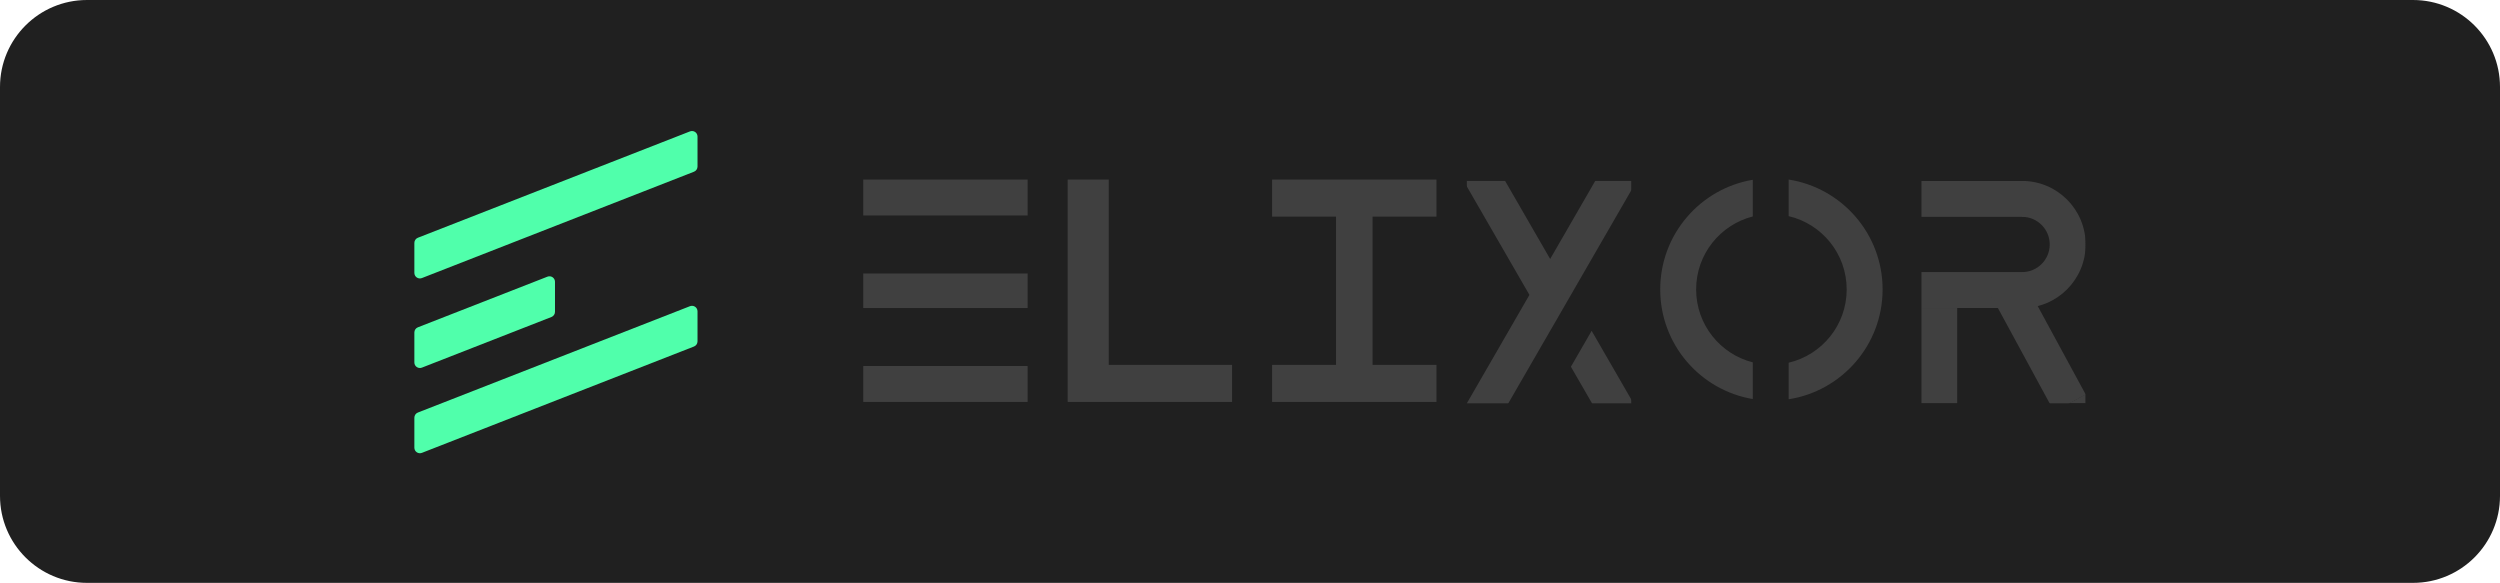
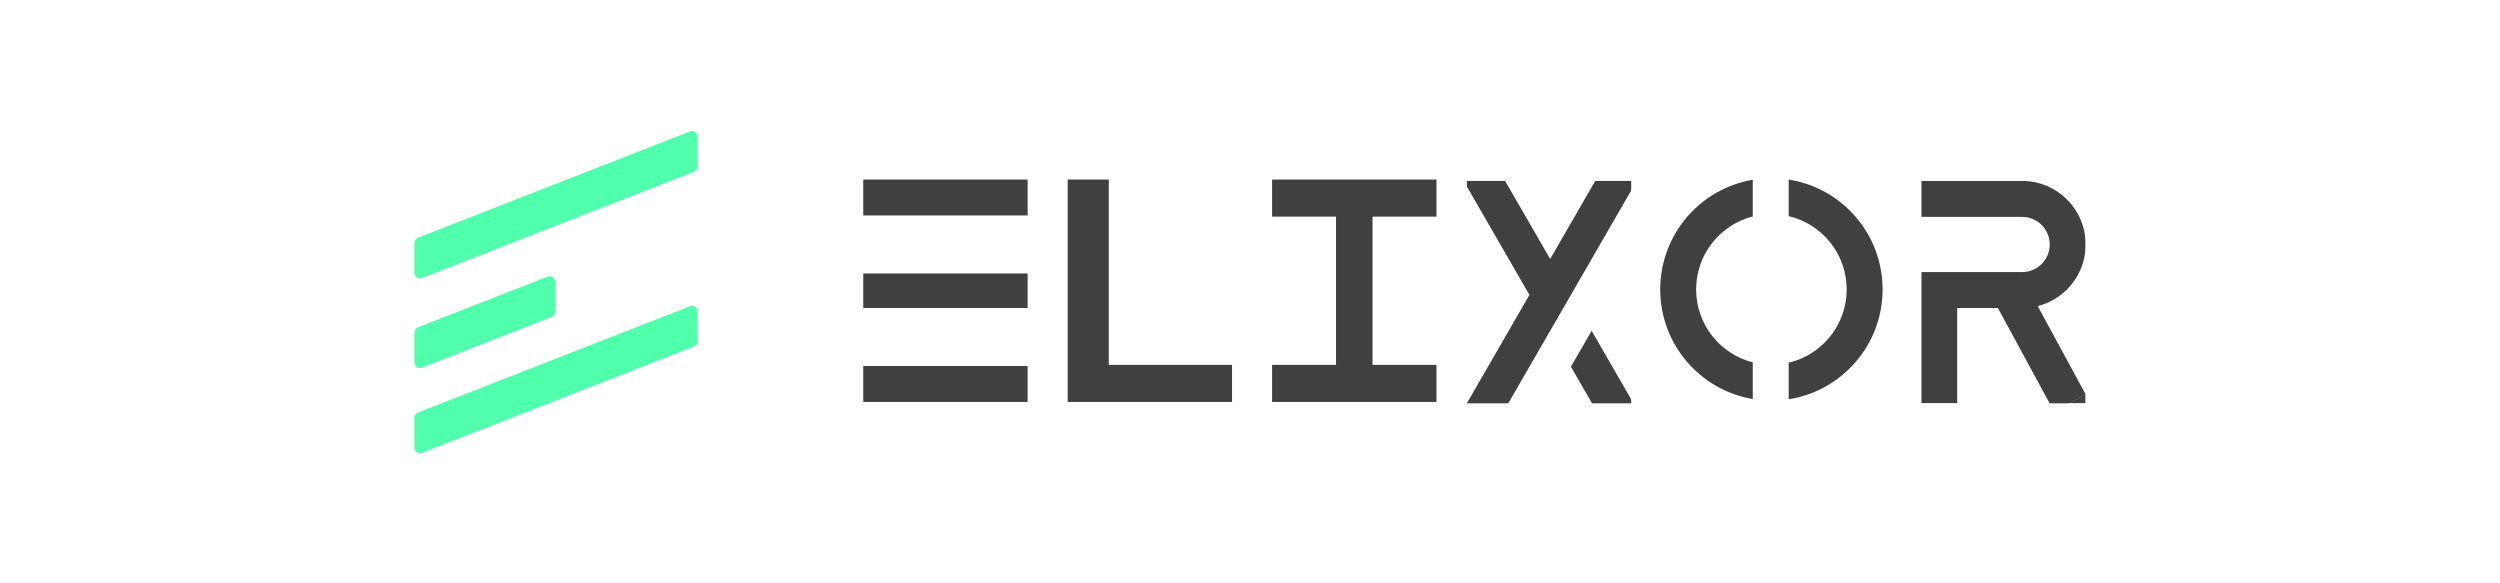
<svg xmlns="http://www.w3.org/2000/svg" width="1810" height="422" viewBox="0 0 1810 422" fill="none">
-   <rect width="1810" height="422" rx="63" fill="#202020" />
  <path d="M300 175.854C300 174.207 301.01 172.728 302.544 172.129L499.544 95.132C502.167 94.107 505 96.042 505 98.858V120.598C505 122.245 503.99 123.724 502.456 124.324L305.456 201.32C302.833 202.345 300 200.411 300 197.594V175.854Z" fill="#50FFAB" />
  <path d="M300 240.697C300 239.05 301.01 237.571 302.544 236.971L396.358 200.305C398.981 199.279 401.814 201.214 401.814 204.03V225.77C401.814 227.418 400.804 228.896 399.27 229.496L305.456 266.163C302.833 267.188 300 265.253 300 262.437V240.697Z" fill="#50FFAB" />
  <path d="M300 302.402C300 300.755 301.01 299.276 302.544 298.676L499.544 221.68C502.167 220.655 505 222.589 505 225.406V247.146C505 248.793 503.99 250.272 502.456 250.871L305.456 327.868C302.833 328.893 300 326.958 300 324.142V302.402Z" fill="#50FFAB" />
  <path d="M1040 130H921V156.833H967.278V210.5V264.167H921V291H1040V264.167H993.722V210.5V156.833H1040V130Z" fill="#404040" />
  <path d="M773 291V130H802.75V264.167H892V291H773Z" fill="#404040" />
  <path d="M744 130H625V156H744V130Z" fill="#404040" />
  <path d="M625 265V291H744V265H625Z" fill="#404040" />
  <path d="M744 198H625V223H744V198Z" fill="#404040" />
  <mask id="mask0_504_68" style="mask-type:alpha" maskUnits="userSpaceOnUse" x="1062" y="131" width="119" height="161">
    <rect x="1062" y="131" width="119" height="161" fill="#FF0000" />
  </mask>
  <g mask="url(#mask0_504_68)">
    <path fill-rule="evenodd" clip-rule="evenodd" d="M1185.85 129.472L1163.33 116.472L1122.32 187.503L1081.31 116.472L1058.8 129.472L1107.31 213.503L1058.8 297.534L1081.31 310.534L1122.32 239.503L1122.33 239.514L1137.34 213.514L1137.34 213.503L1185.85 129.472ZM1152.35 239.514L1137.34 265.514L1163.33 310.534L1185.85 297.534L1152.35 239.514Z" fill="#404040" />
  </g>
-   <path fill-rule="evenodd" clip-rule="evenodd" d="M1269 156.72C1245.43 162.727 1228 184.096 1228 209.535C1228 234.975 1245.43 256.344 1269 262.35V288.908C1230.97 282.487 1202 249.394 1202 209.535C1202 169.677 1230.97 136.584 1269 130.162V156.72ZM1295 130V156.476C1319.07 162.125 1337 183.737 1337 209.535C1337 235.334 1319.07 256.945 1295 262.595V289.071C1333.52 283.065 1363 249.743 1363 209.535C1363 169.328 1333.52 136.006 1295 130Z" fill="#404040" />
+   <path fill-rule="evenodd" clip-rule="evenodd" d="M1269 156.72C1245.43 162.727 1228 184.095 1228 209.535C1228 234.975 1245.43 256.344 1269 262.35V288.908C1230.97 282.486 1202 249.394 1202 209.535C1202 169.677 1230.97 136.584 1269 130.162V156.72ZM1295 130V156.475C1319.07 162.125 1337 183.737 1337 209.535C1337 235.333 1319.07 256.945 1295 262.595V289.07C1333.52 283.065 1363 249.742 1363 209.535C1363 169.328 1333.52 136.006 1295 130Z" fill="#404040" />
  <mask id="mask1_504_68" style="mask-type:alpha" maskUnits="userSpaceOnUse" x="1391" y="131" width="119" height="161">
    <rect x="1391" y="131" width="119" height="161" fill="#FF0000" />
  </mask>
  <g mask="url(#mask1_504_68)">
    <path d="M1391 223H1417V292H1391V223Z" fill="#404040" />
    <path d="M1391 197H1470V217C1470 220.314 1467.31 223 1464 223H1391V197Z" fill="#404040" />
    <path d="M1391 131H1464C1467.31 131 1470 133.686 1470 137V157H1391V131Z" fill="#404040" />
    <path d="M1484 177C1484 188.046 1475.05 197 1464 197L1464 223C1489.41 223 1510 202.405 1510 177C1510 151.595 1489.41 131 1464 131C1463.97 131 1463.94 131 1463.91 131L1464 131L1464 157C1475.05 157 1484 165.954 1484 177Z" fill="#404040" />
    <path d="M1440.11 211.287L1462.96 198.88L1510.05 285.616L1487.2 298.022L1440.11 211.287Z" fill="#404040" />
    <path d="M1510 292V285.5L1498 292H1510Z" fill="#404040" />
  </g>
</svg>
